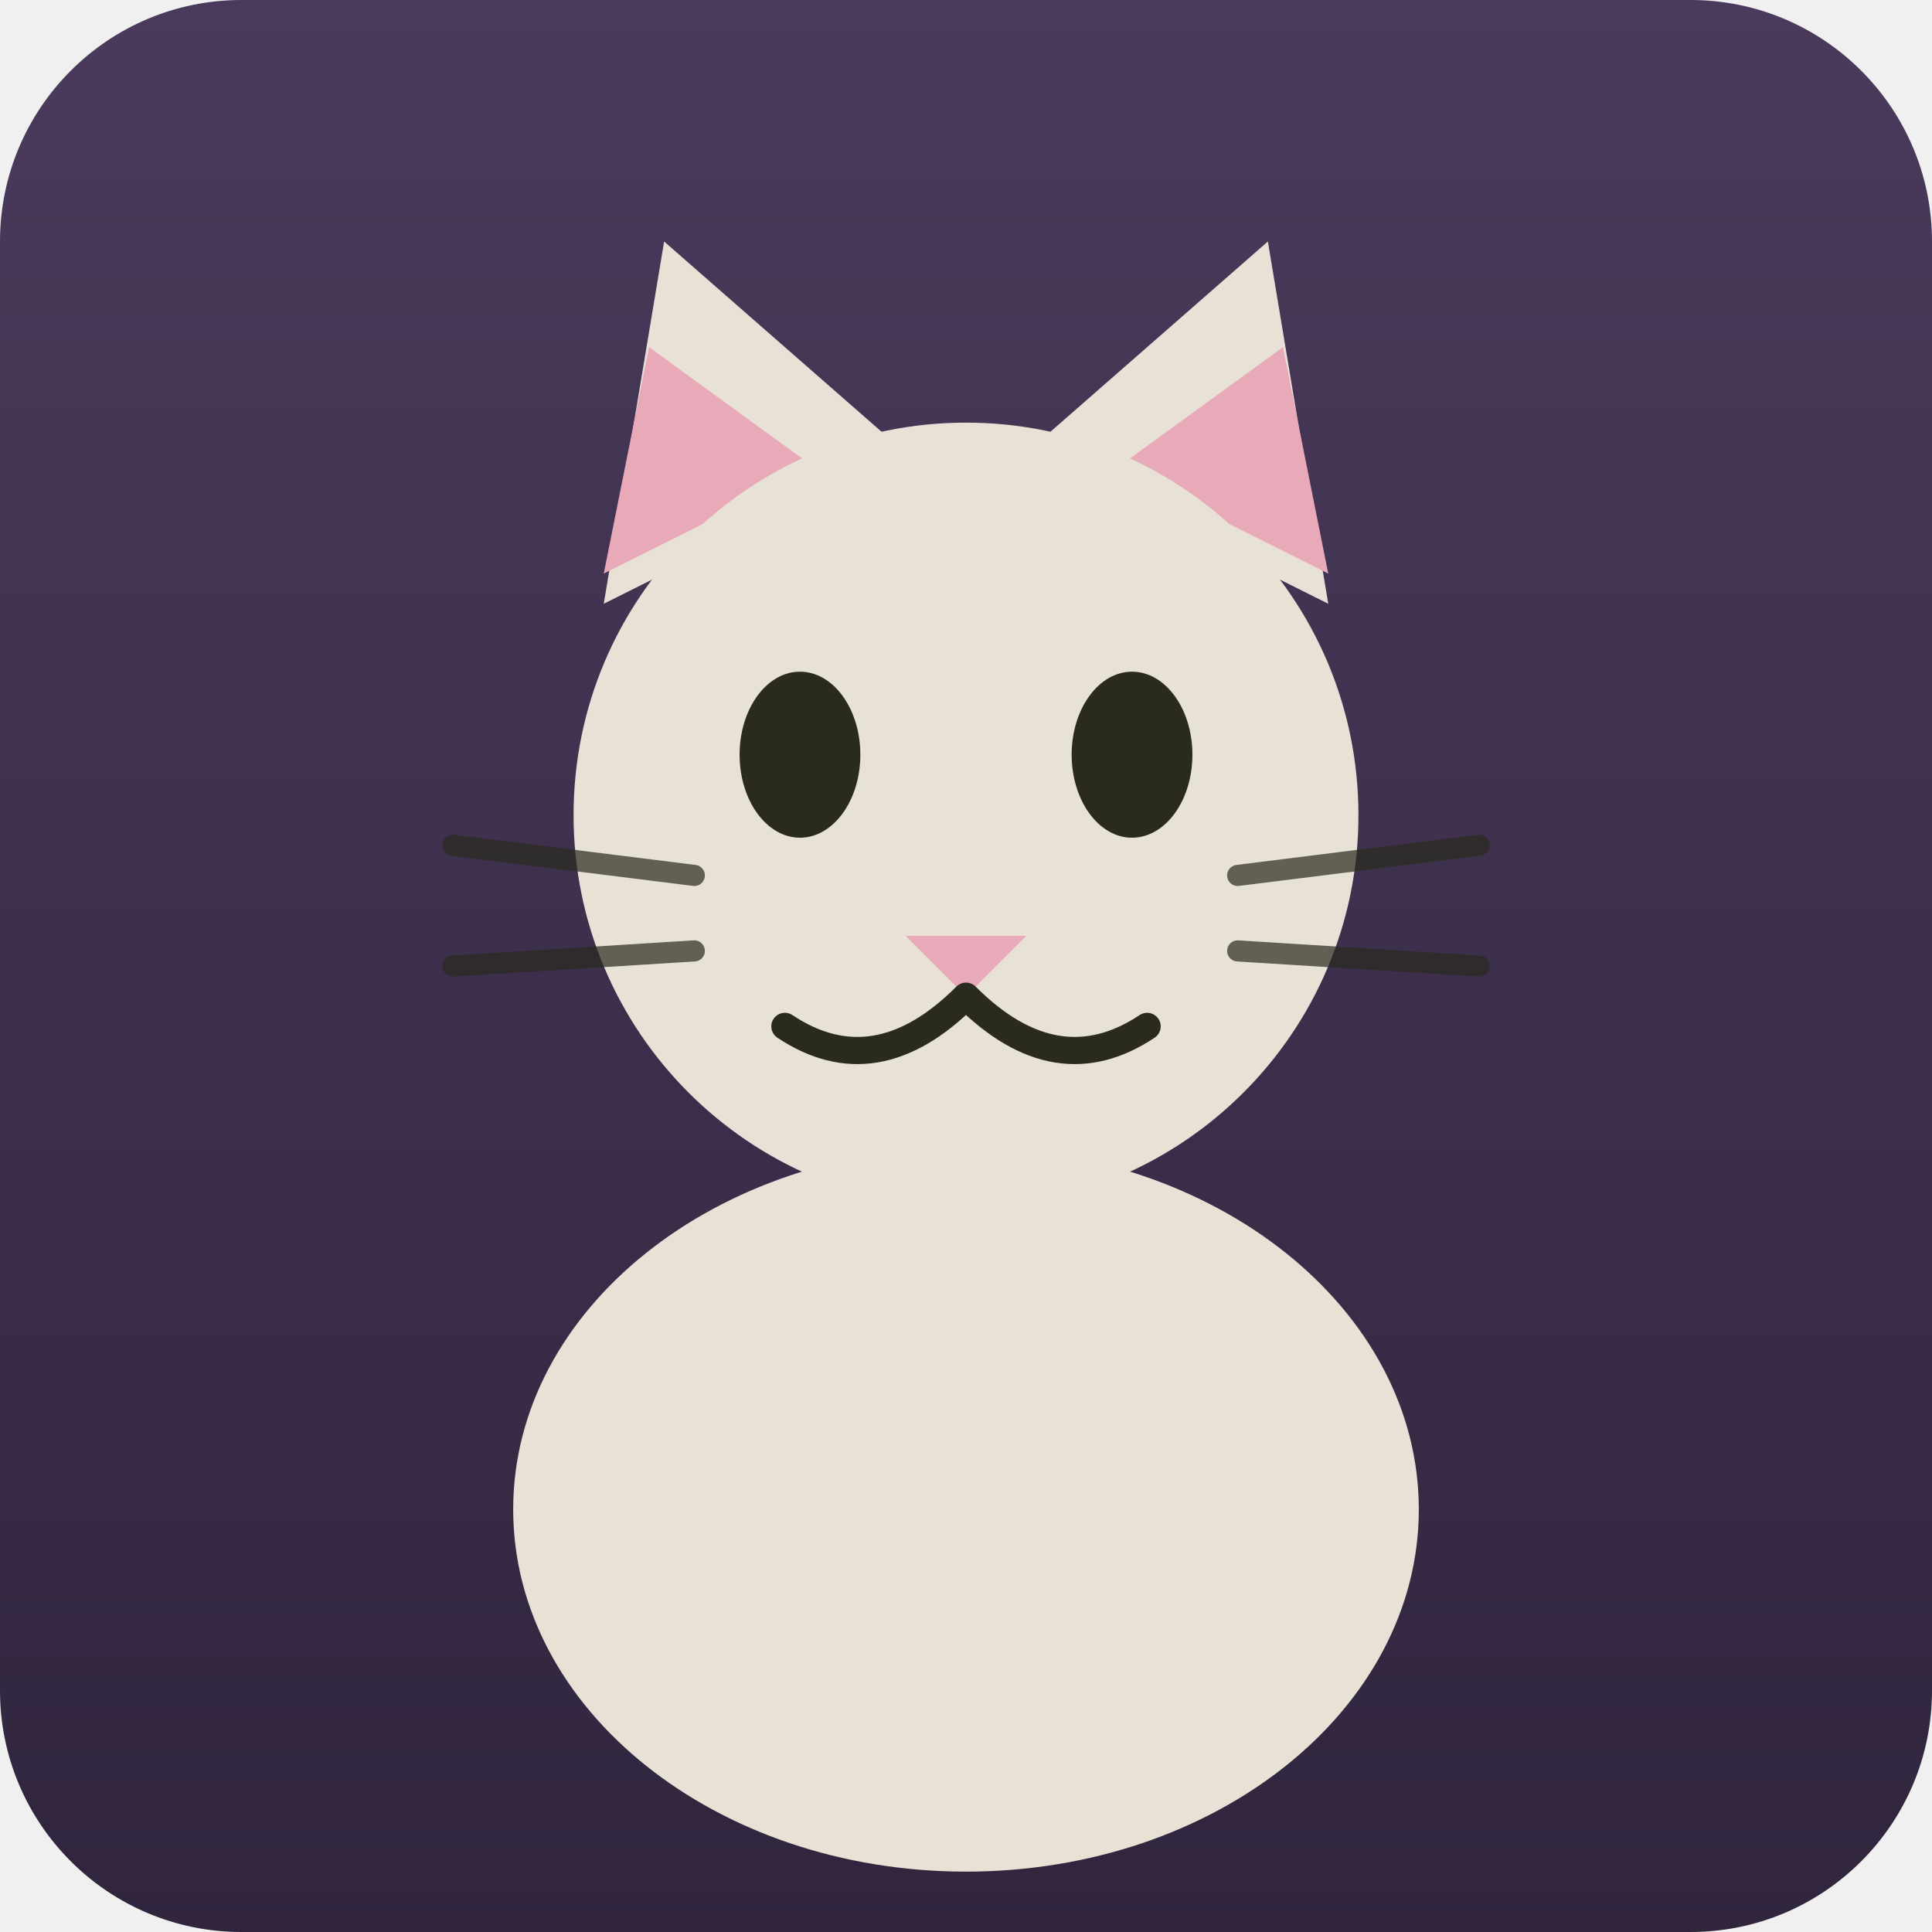
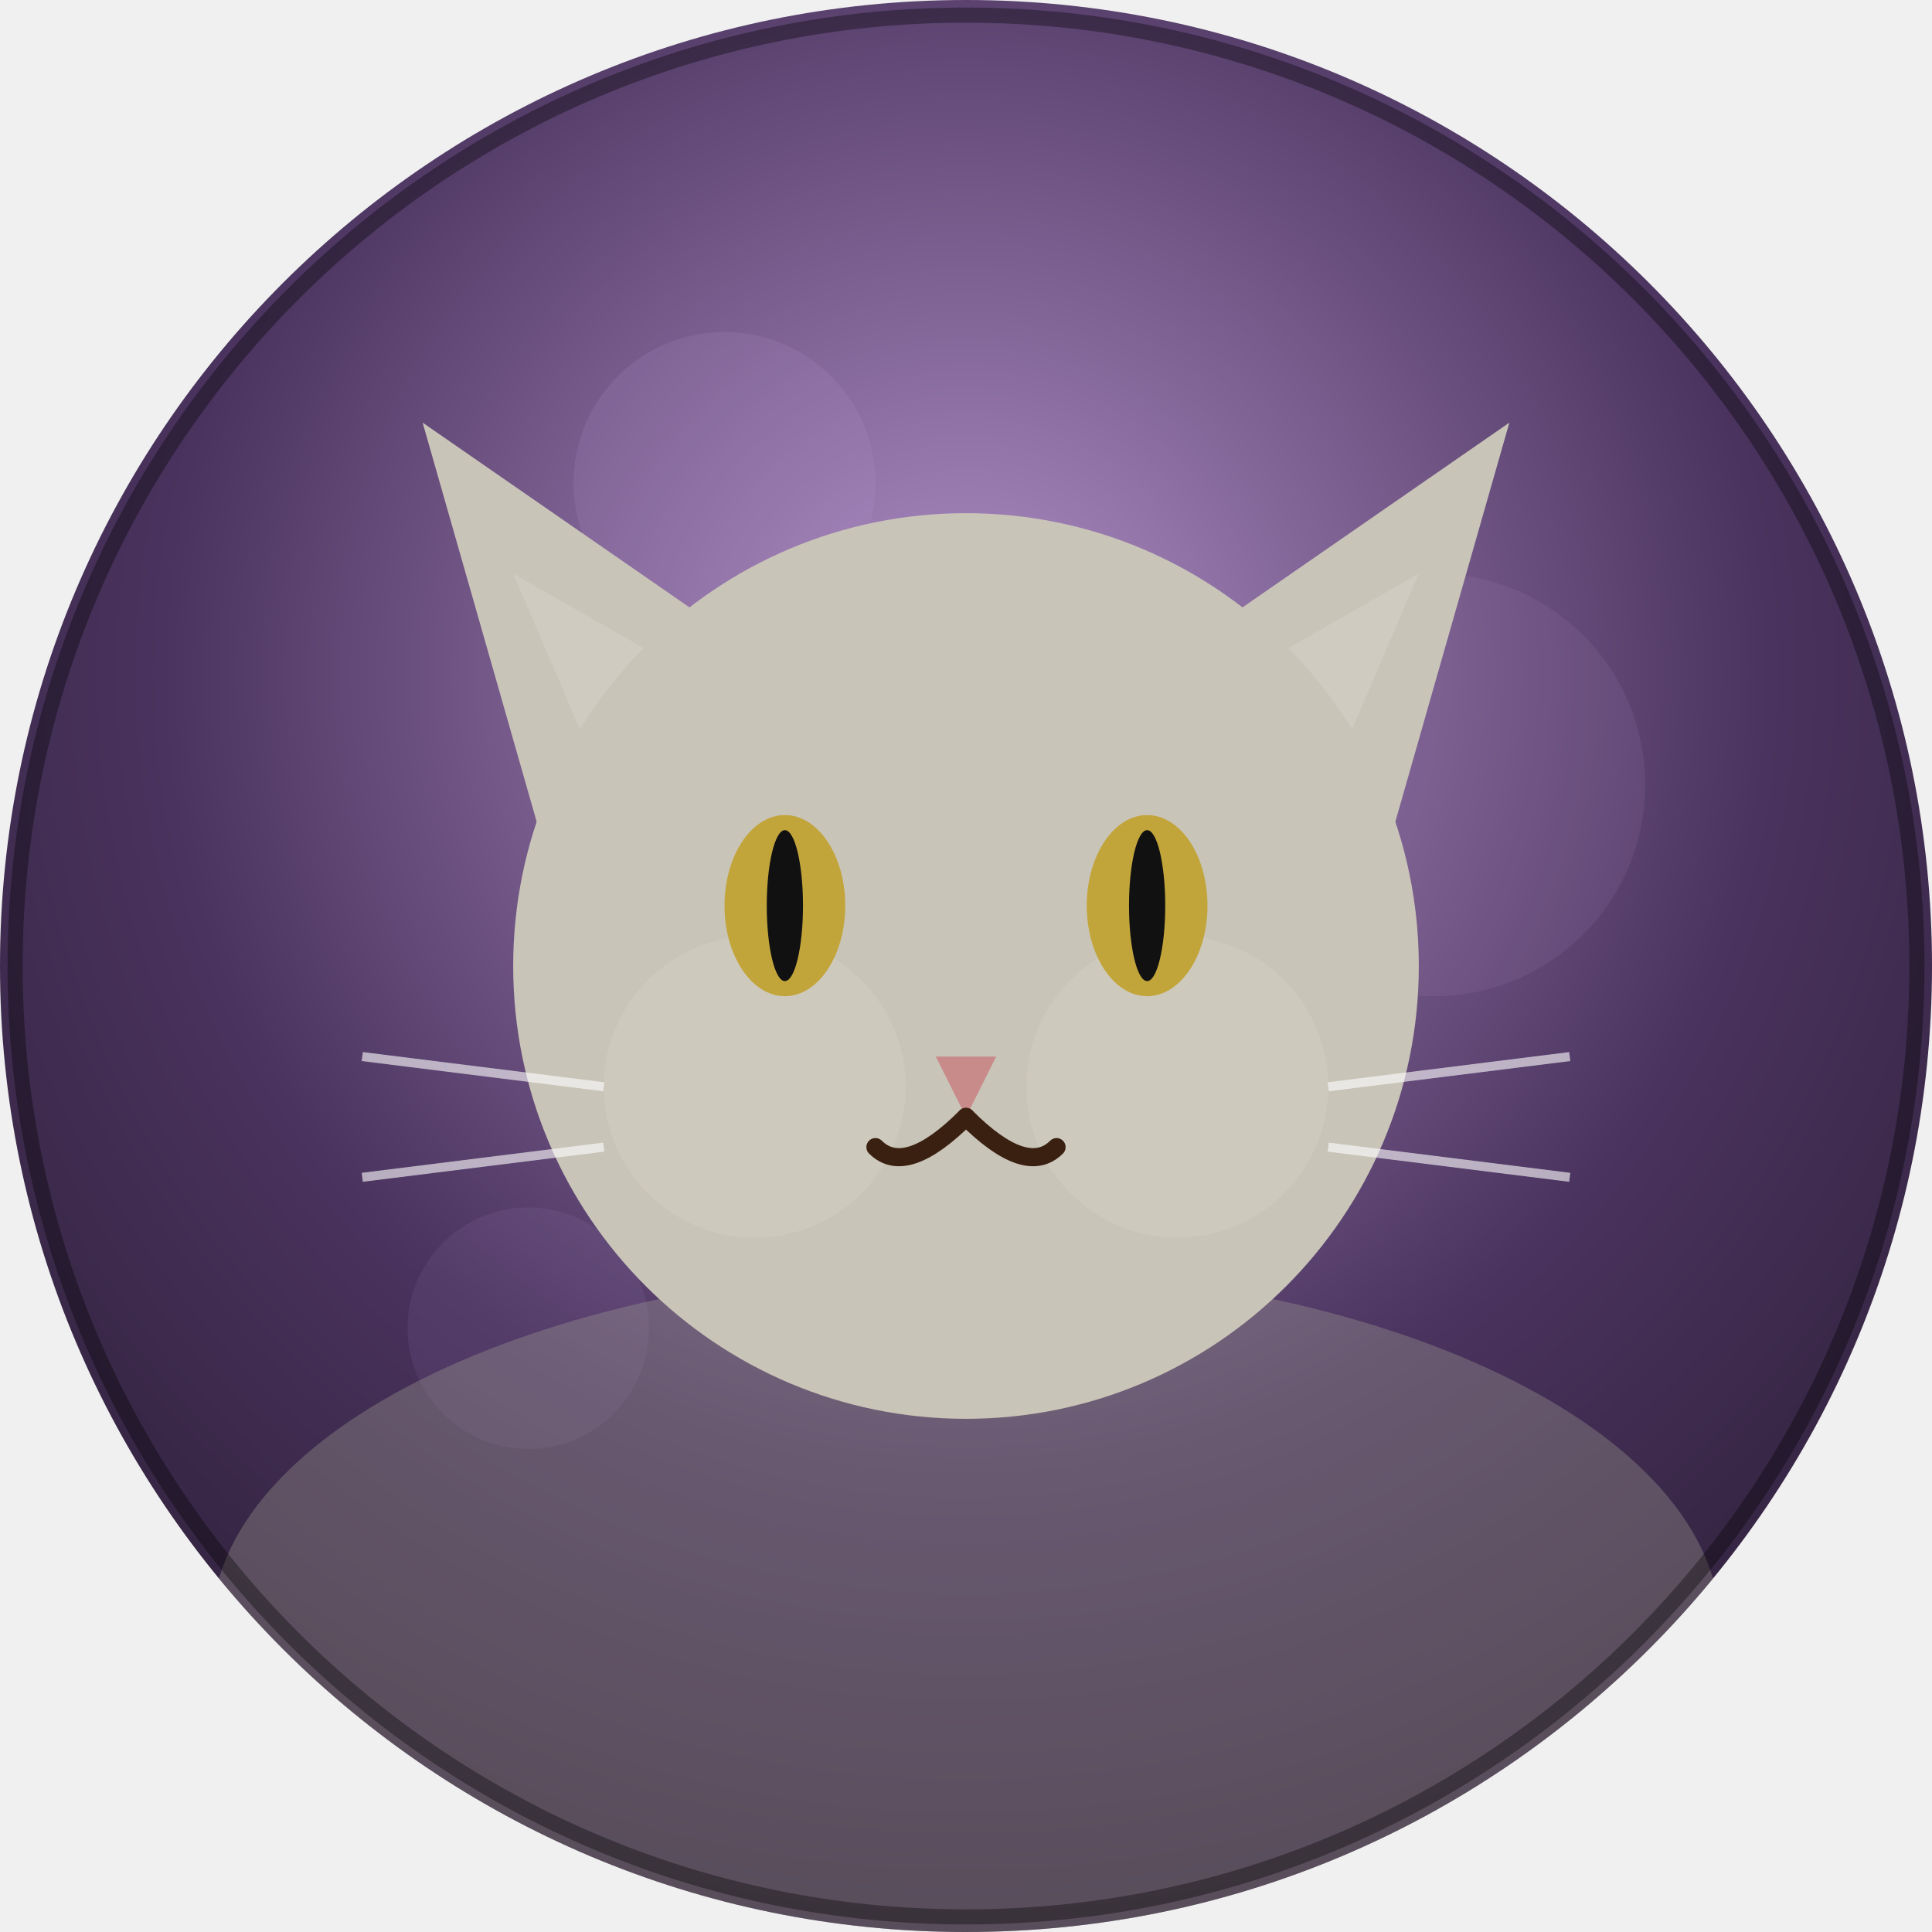
<svg xmlns="http://www.w3.org/2000/svg" viewBox="0 0 128 128" role="img">
  <defs>
-     <linearGradient id="b" x1="0" y1="0" x2="0" y2="1">
-       <stop offset="0" stop-color="#4a3a5c" />
-       <stop offset="1" stop-color="#30253d" />
-     </linearGradient>
+     <radialGradient id="bgg94" cx="0.5" cy="0.35" r="0.75">
+       <stop offset="0" stop-color="#b08fc7" />
+       <stop offset="0.55" stop-color="#4a335e" />
+       <stop offset="1" stop-color="#261a2e" />
+     </radialGradient>
+     <clipPath id="cc94">
+       <circle cx="64" cy="64" r="64" />
+     </clipPath>
  </defs>
-   <rect width="128" height="128" rx="16" fill="url(#b)" />
-   <ellipse cx="64" cy="100" rx="30" ry="24" fill="#e8e2d6" />
-   <path d="M40 40 L44 16 L60 30 Z" fill="#e8e2d6" />
-   <path d="M40 38 L43 23 L54 31 Z" fill="#e8a9b8" />
-   <path d="M88 40 L84 16 L68 30 Z" fill="#e8e2d6" />
-   <path d="M88 38 L85 23 L74 31 Z" fill="#e8a9b8" />
-   <circle cx="64" cy="54" r="26" fill="#e8e2d6" />
-   <ellipse cx="53" cy="50" rx="4" ry="5.5" fill="#2a2a1e" />
-   <ellipse cx="75" cy="50" rx="4" ry="5.5" fill="#2a2a1e" />
-   <path d="M60 62 L64 66 L68 62 Z" fill="#e8a9b8" />
-   <path d="M64 66 Q58 72 52 68 M64 66 Q70 72 76 68" stroke="#2a2a1e" stroke-width="1.8" fill="none" stroke-linecap="round" />
-   <path d="M30 56 L46 58 M30 64 L46 63 M98 56 L82 58 M98 64 L82 63" stroke="#2a2a1e" stroke-width="1.4" opacity="0.7" stroke-linecap="round" />
+   <g clip-path="url(#cc94)">
+     <rect width="128" height="128" fill="url(#bgg94)" />
+     <circle cx="48" cy="32" r="10" fill="#b08fc7" opacity="0.18" />
+     <circle cx="95" cy="52" r="14" fill="#b08fc7" opacity="0.12" />
+     <circle cx="35" cy="88" r="8" fill="#b08fc7" opacity="0.1" />
+     <ellipse cx="64" cy="108" rx="50" ry="24" fill="#a19d93" opacity="0.35" />
+     <path d="M36 56 L28 28 L54 46 Z" fill="#c9c4b8" />
+     <path d="M92 56 L100 28 L74 46 Z" fill="#c9c4b8" />
+     <path d="M40 52 L34 38 L48 46 Z" fill="#d4d0c6" opacity="0.6" />
+     <path d="M88 52 L94 38 L80 46 Z" fill="#d4d0c6" opacity="0.6" />
+     <circle cx="64" cy="64" r="30" fill="#c9c4b8" />
+     <circle cx="50" cy="72" r="10" fill="#d4d0c6" opacity="0.4" />
+     <circle cx="78" cy="72" r="10" fill="#d4d0c6" opacity="0.4" />
+     <ellipse cx="52" cy="60" rx="4" ry="6" fill="#c2a53a" />
+     <ellipse cx="76" cy="60" rx="4" ry="6" fill="#c2a53a" />
+     <ellipse cx="52" cy="60" rx="1.2" ry="5" fill="#111" />
+     <ellipse cx="76" cy="60" rx="1.2" ry="5" fill="#111" />
+     <path d="M62 70 L66 70 L64 74 Z" fill="#c98a8a" />
+     <path d="M64 74 Q60 78 58 76" stroke="#3a2010" stroke-width="1.2" fill="none" stroke-linecap="round" />
+     <path d="M64 74 Q68 78 70 76" stroke="#3a2010" stroke-width="1.2" fill="none" stroke-linecap="round" />
+     <path d="M40 72 L24 70 M40 76 L24 78 M88 72 L104 70 M88 76 L104 78" stroke="#fff" stroke-width="0.6" opacity="0.6" />
+   </g>
+   <circle cx="64" cy="64" r="63" fill="none" stroke="rgba(0,0,0,0.35)" stroke-width="1" />
</svg>
